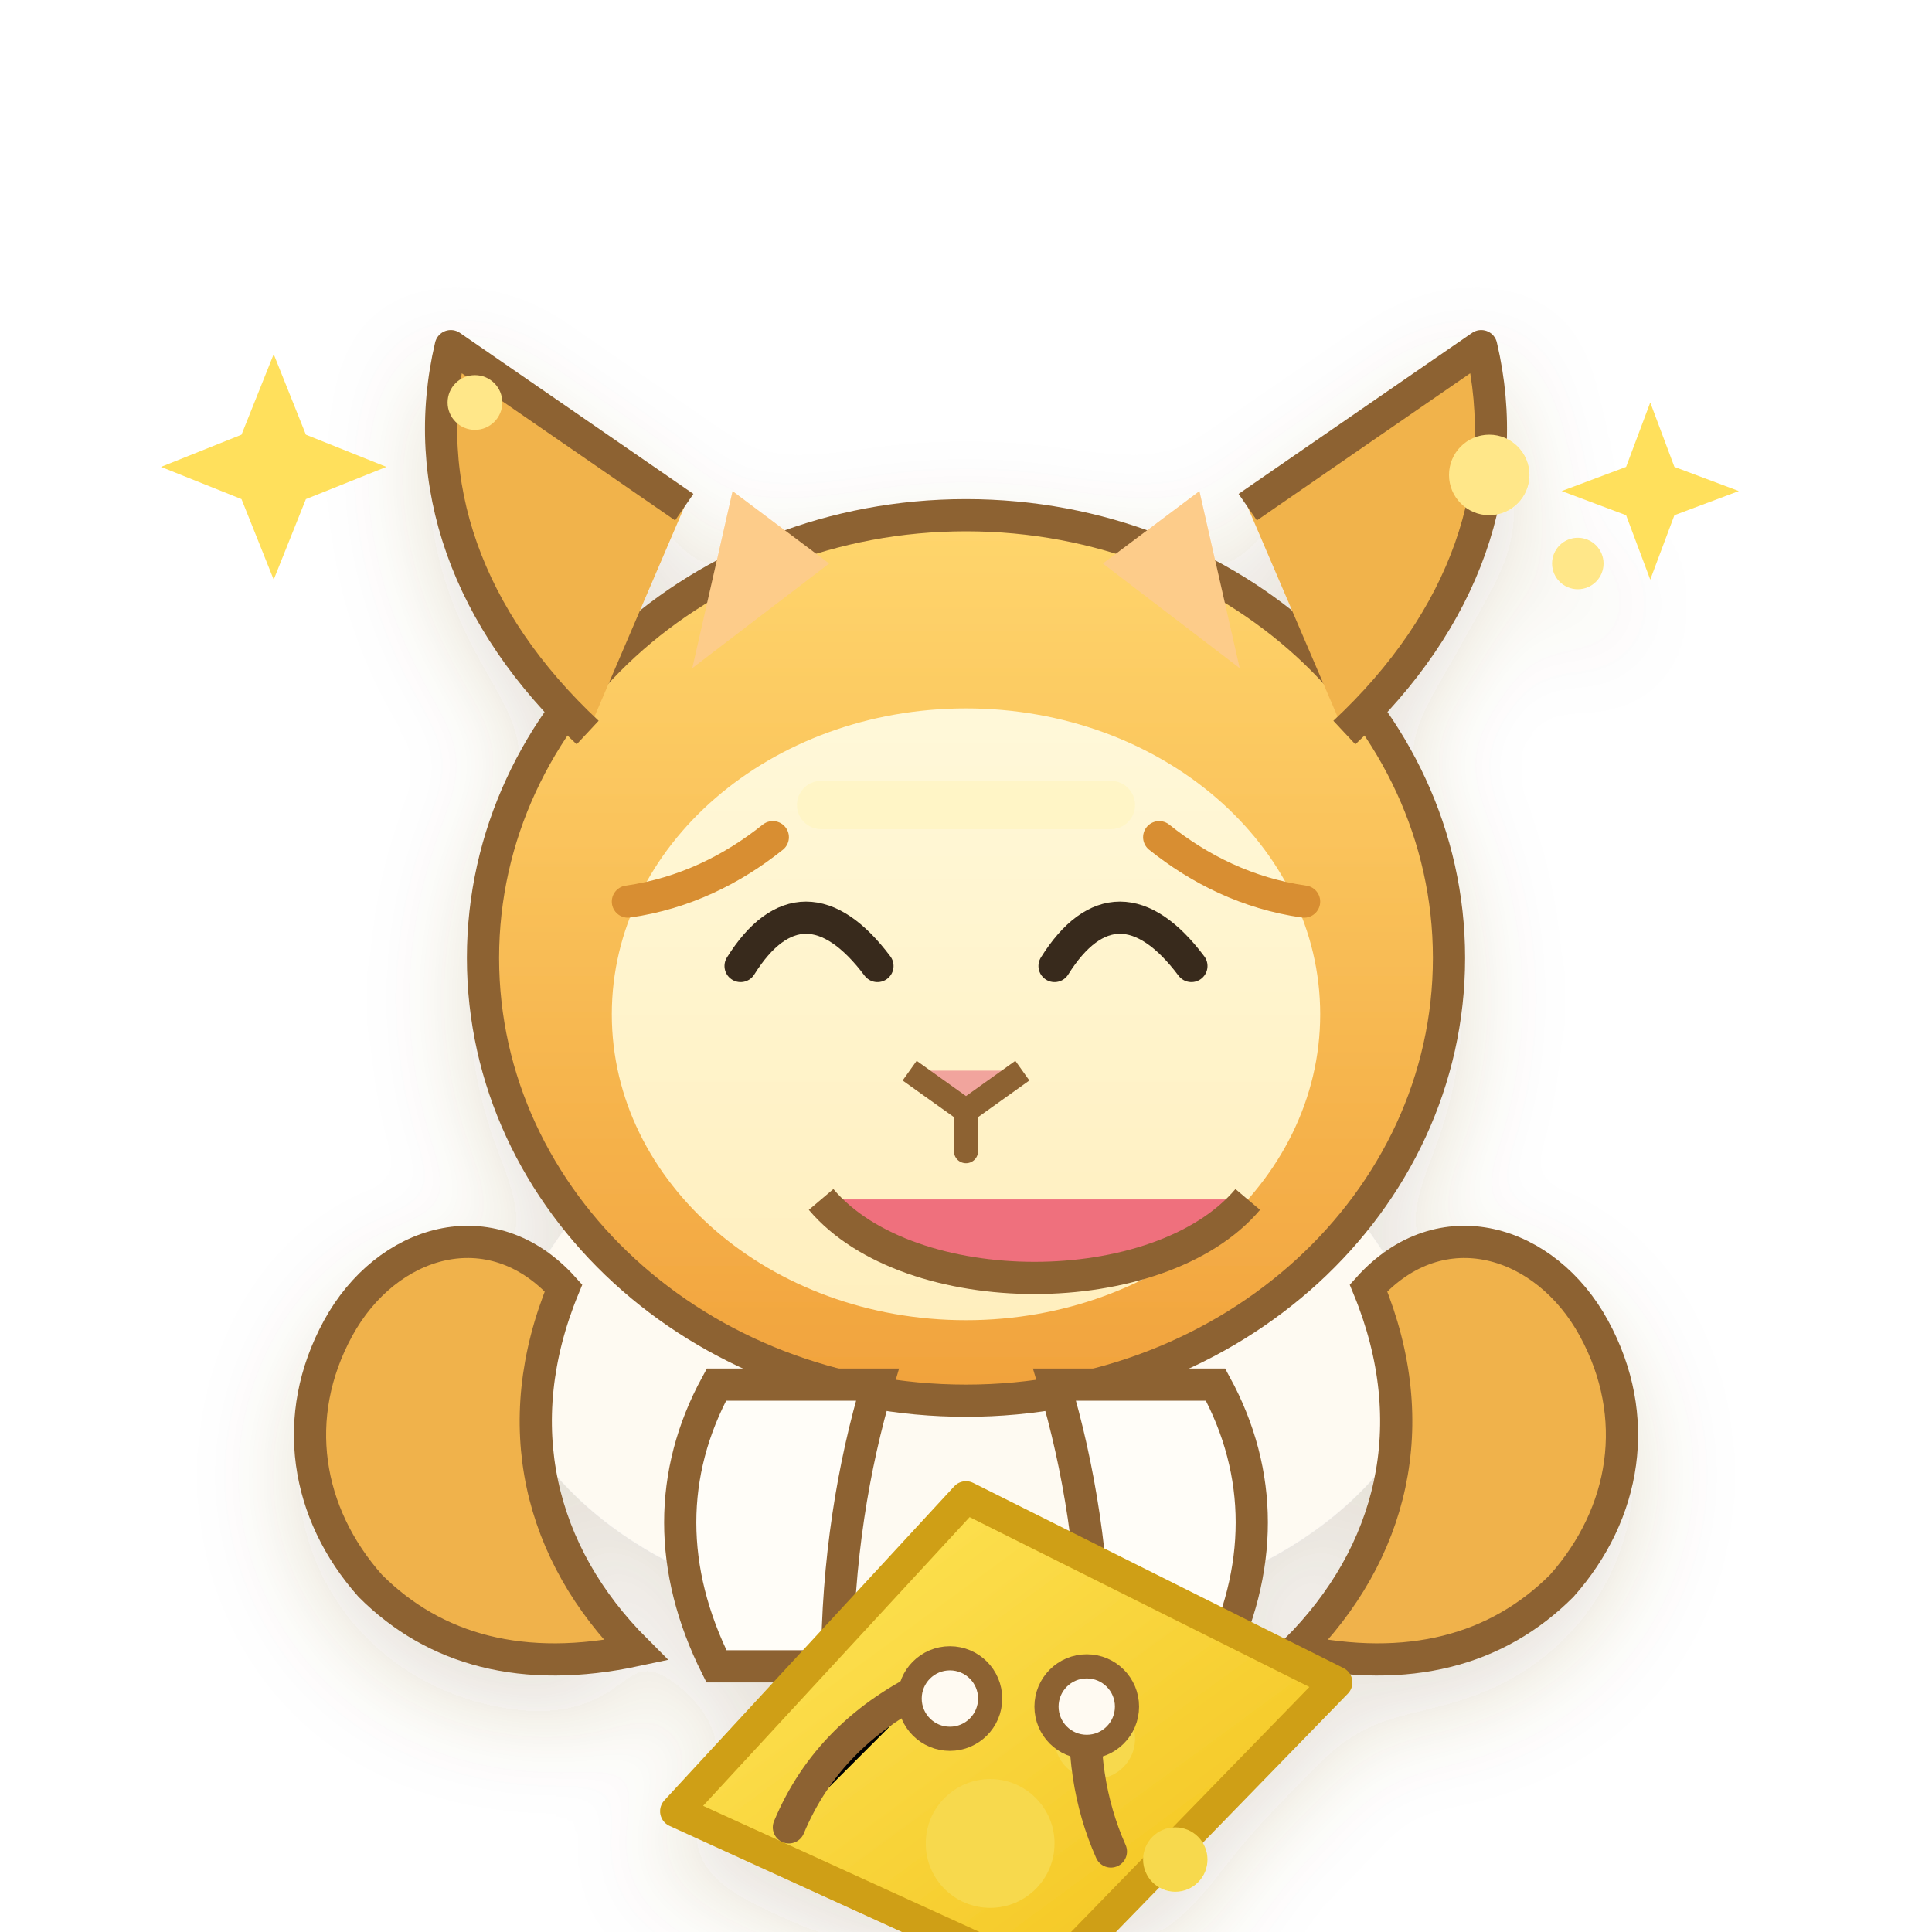
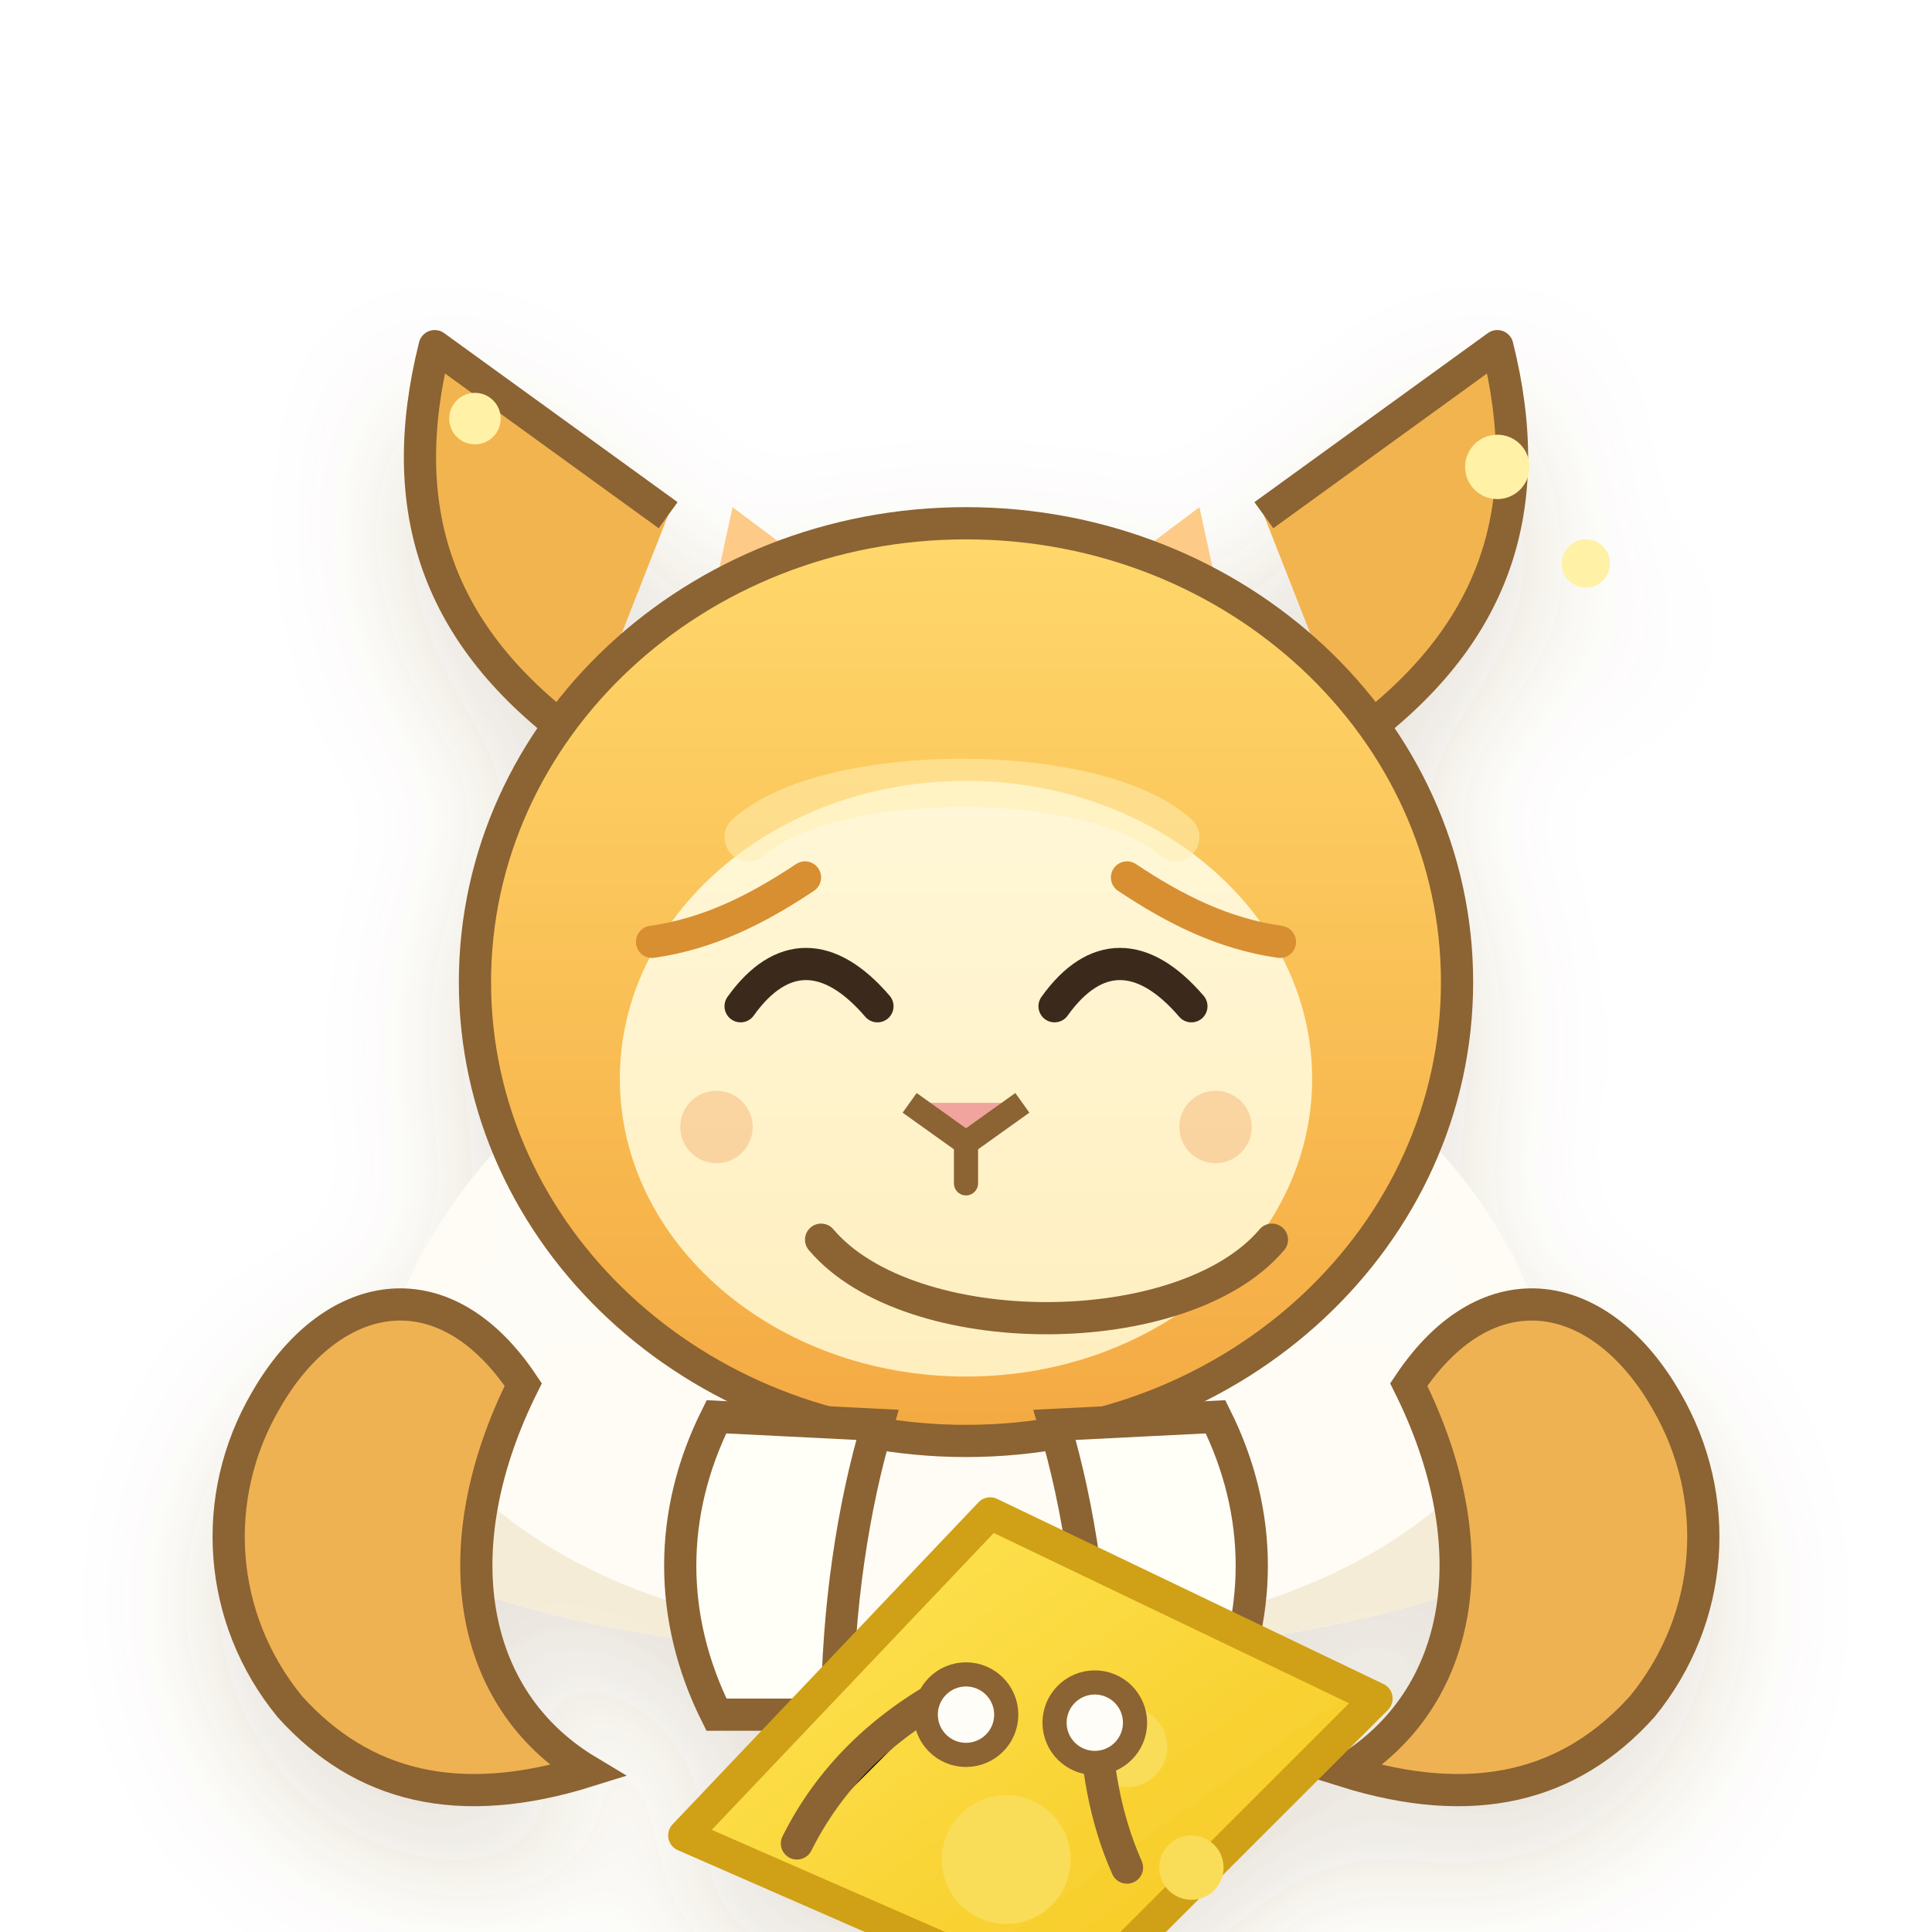
<svg xmlns="http://www.w3.org/2000/svg" viewBox="0 0 240 240" role="img" aria-label="치즈냥">
  <defs>
    <linearGradient id="fur" x1="0" y1="0" x2="0" y2="1">
-       <stop offset="0" stop-color="#ffd66d" />
-       <stop offset="1" stop-color="#f1a23c" />
+       <stop offset="0" stop-color="#ffd86b" />
+       <stop offset="1" stop-color="#f4a942" />
    </linearGradient>
    <linearGradient id="cream" x1="0" y1="0" x2="0" y2="1">
-       <stop offset="0" stop-color="#fff8d9" />
-       <stop offset="1" stop-color="#ffefbe" />
+       <stop offset="0" stop-color="#fff7d8" />
+       <stop offset="1" stop-color="#ffefbf" />
    </linearGradient>
    <linearGradient id="cheese" x1="0" y1="0" x2="1" y2="1">
-       <stop offset="0" stop-color="#ffe85d" />
-       <stop offset="1" stop-color="#f2c018" />
+       <stop offset="0" stop-color="#ffe75a" />
+       <stop offset="1" stop-color="#f5c51a" />
    </linearGradient>
    <filter id="shadow" x="-20%" y="-20%" width="140%" height="140%">
-       <feDropShadow dx="0" dy="5" stdDeviation="6" flood-color="#7a5a2b" flood-opacity=".18" />
+       <feDropShadow dx="0" dy="8" stdDeviation="8" flood-color="#7a5a2b" flood-opacity=".18" />
    </filter>
-     <style>
-         svg{overflow:visible} .idle-body{transform-box:fill-box;transform-origin:center bottom;animation:float 3.4s ease-in-out infinite} .sparkle{transform-box:fill-box;transform-origin:center;animation:twinkle 2.2s ease-in-out infinite} @keyframes float{0%,100%{transform:translateY(0)}50%{transform:translateY(-4px)}} @keyframes twinkle{0%,100%{opacity:.35;transform:scale(.8)}50%{opacity:1;transform:scale(1.12)}} @media(prefers-reduced-motion:reduce){.idle-body,.sparkle{animation:none}}
-         </style>
  </defs>
-   <g class="idle-body" filter="url(#shadow)">
-     <g transform="translate(120 118)">
-       <path d="M-58 53c6 18 27 31 58 31s52-13 58-31c-3-15-13-27-28-34H-30c-15 7-25 19-28 34z" fill="#fffaf2" opacity=".95" />
-       <path d="M-50 42c-7 17-3 33 9 45-14 3-25 0-33-8-8-9-10-21-4-32 6-11 19-15 28-5z" fill="#f0b24c" stroke="#8d6232" stroke-width="4" />
-       <path d="M50 42c7 17 3 33-9 45 14 3 25 0 33-8 8-9 10-21 4-32-6-11-19-15-28-5z" fill="#f0b24c" stroke="#8d6232" stroke-width="4" />
-       <ellipse cx="0" cy="1" rx="60" ry="55" fill="url(#fur)" stroke="#8d6232" stroke-width="4" />
-       <path d="M-47-27c-15-14-21-31-17-48l29 20" fill="#f1b34b" stroke="#8d6232" stroke-width="4" stroke-linejoin="round" />
-       <path d="M47-27c15-14 21-31 17-48L35-55" fill="#f1b34b" stroke="#8d6232" stroke-width="4" stroke-linejoin="round" />
-       <path d="M-29-57-17-48-34-35" fill="#fdcc8a" />
-       <path d="M29-57 17-48 34-35" fill="#fdcc8a" />
-       <ellipse cx="0" cy="8" rx="44" ry="38" fill="url(#cream)" />
-       <path d="M-28 2c5-8 11-8 17 0M11 2c5-8 11-8 17 0" fill="none" stroke="#392a1a" stroke-width="4" stroke-linecap="round" />
-       <path d="M-7 15 0 20 7 15" fill="#f1a49d" stroke="#8d6232" stroke-width="3" stroke-linejoin="round" />
-       <path d="M0 20v5" stroke="#8d6232" stroke-width="3" stroke-linecap="round" />
-       <path d="M-18 31c11 13 42 13 53 0" fill="#ef6f7d" stroke="#8d6232" stroke-width="4" stroke-linejoin="round" />
-       <path d="M-42-6c7-1 13-4 18-8M42-6c-7-1-13-4-18-8" stroke="#d88e30" stroke-width="4" stroke-linecap="round" />
-       <path d="M-18-18h36" stroke="#fff5be" stroke-width="6" stroke-linecap="round" opacity=".65" />
-       <path d="M-31 54c-6 11-6 23 0 35h15c0-13 2-25 5-35z" fill="#fffdf8" stroke="#8d6232" stroke-width="4" />
-       <path d="M31 54c6 11 6 23 0 35H16c0-13-2-25-5-35z" fill="#fffdf8" stroke="#8d6232" stroke-width="4" />
-       <g transform="translate(2 86)">
-         <path d="M-38 21-2-18 44 5 8 42z" fill="url(#cheese)" stroke="#cf9f14" stroke-width="4" stroke-linejoin="round" />
-         <circle cx="14" cy="12" r="5" fill="#f7d94d" />
-         <circle cx="1" cy="25" r="8" fill="#f7d94d" />
-         <circle cx="24" cy="27" r="4" fill="#f7d94d" />
-         <path d="M-6 5q-13 6-18 18M13 6q-1 11 3 20" stroke="#8d6232" stroke-width="4" stroke-linecap="round" />
-         <circle cx="-4" cy="7" r="5" fill="#fffaf2" stroke="#8d6232" stroke-width="3" />
-         <circle cx="13" cy="8" r="5" fill="#fffaf2" stroke="#8d6232" stroke-width="3" />
+   <g filter="url(#shadow)">
+     <g transform="translate(120 120)">
+       <ellipse cx="0" cy="64" rx="78" ry="22" fill="#f8ecd2" opacity=".7" />
+       <path d="M-73 49c6-20 20-36 41-43h64c21 7 35 22 41 43-10 20-31 35-73 35s-63-15-73-35z" fill="#fffdf7" opacity=".95" />
+       <path d="M-55 52c-10 20-7 39 8 48-16 5-28 2-37-8-9-11-10-26-3-38 8-14 22-17 32-2z" fill="#efb252" stroke="#8c6332" stroke-width="4" />
+       <path d="M55 52c10 20 7 39-8 48 16 5 28 2 37-8 9-11 10-26 3-38-8-14-22-17-32-2z" fill="#efb252" stroke="#8c6332" stroke-width="4" />
+       <path d="M-48-28c-18-13-23-29-18-49l29 21" fill="#f2b44f" stroke="#8c6332" stroke-width="4" stroke-linejoin="round" />
+       <path d="M48-28c18-13 23-29 18-49L37-56" fill="#f2b44f" stroke="#8c6332" stroke-width="4" stroke-linejoin="round" />
+       <path d="M-29-57-17-48-34-34" fill="#fdcb87" />
+       <path d="M29-57 17-48 34-34" fill="#fdcb87" />
+       <ellipse cx="0" cy="2" rx="61" ry="57" fill="url(#fur)" stroke="#8c6332" stroke-width="4" />
+       <ellipse cx="0" cy="14" rx="43" ry="37" fill="url(#cream)" />
+       <path d="M-27-16c10-9 43-9 53 0" fill="none" stroke="#ffefb2" stroke-width="6" stroke-linecap="round" opacity=".55" />
+       <path d="M-39-3c7-1 13-4 19-8M39-3c-7-1-13-4-19-8" stroke="#d78f33" stroke-width="4" stroke-linecap="round" />
+       <path d="M-28 5c5-7 11-7 17 0" fill="none" stroke="#3a2a1a" stroke-width="4" stroke-linecap="round" />
+       <path d="M11 5c5-7 11-7 17 0" fill="none" stroke="#3a2a1a" stroke-width="4" stroke-linecap="round" />
+       <path d="M-7 17 0 22 7 17" fill="#f1a49d" stroke="#8c6332" stroke-width="3" />
+       <path d="M0 22v5" stroke="#8c6332" stroke-width="3" stroke-linecap="round" />
+       <path d="M-18 34c11 13 45 13 56 0" fill="none" stroke="#8c6332" stroke-width="4" stroke-linecap="round" />
+       <circle cx="-31" cy="20" r="4.5" fill="#f8c58a" opacity=".65" />
+       <circle cx="31" cy="20" r="4.5" fill="#f8c58a" opacity=".65" />
+       <path d="M-31 56c-6 12-6 25 0 37h15c0-13 2-26 5-36z" fill="#fffef7" stroke="#8c6332" stroke-width="4" />
+       <path d="M31 56c6 12 6 25 0 37H16c0-13-2-26-5-36z" fill="#fffef7" stroke="#8c6332" stroke-width="4" />
+       <g transform="translate(4 86)">
+         <path d="M-39 22-1-18 47 5 9 43z" fill="url(#cheese)" stroke="#d0a014" stroke-width="4" stroke-linejoin="round" />
+         <circle cx="16" cy="11" r="5" fill="#f9dd59" />
+         <circle cx="1" cy="25" r="8" fill="#f9dd59" />
+         <circle cx="24" cy="26" r="4" fill="#f9dd59" />
+         <path d="M-6 4q-13 7-19 19M12 5q0 12 4 21" stroke="#8c6332" stroke-width="4" stroke-linecap="round" />
+         <circle cx="-4" cy="7" r="5" fill="#fffdf7" stroke="#8c6332" stroke-width="3" />
+         <circle cx="12" cy="8" r="5" fill="#fffdf7" stroke="#8c6332" stroke-width="3" />
      </g>
-       <g fill="#ffe789">
-         <circle cx="65" cy="-59" r="5" />
-         <circle cx="76" cy="-48" r="3.2" />
-         <circle cx="-61" cy="-68" r="3.4" />
+       <g fill="#fff1a5">
+         <circle cx="66" cy="-62" r="4" />
+         <circle cx="77" cy="-50" r="3" />
+         <circle cx="-61" cy="-68" r="3.2" />
      </g>
    </g>
  </g>
-   <g class="sparkle" fill="#ffe05c">
-     <path d="M34 44l4 10 10 4-10 4-4 10-4-10-10-4 10-4z" />
-     <path d="M205 50l3 8 8 3-8 3-3 8-3-8-8-3 8-3z" />
-   </g>
</svg>
